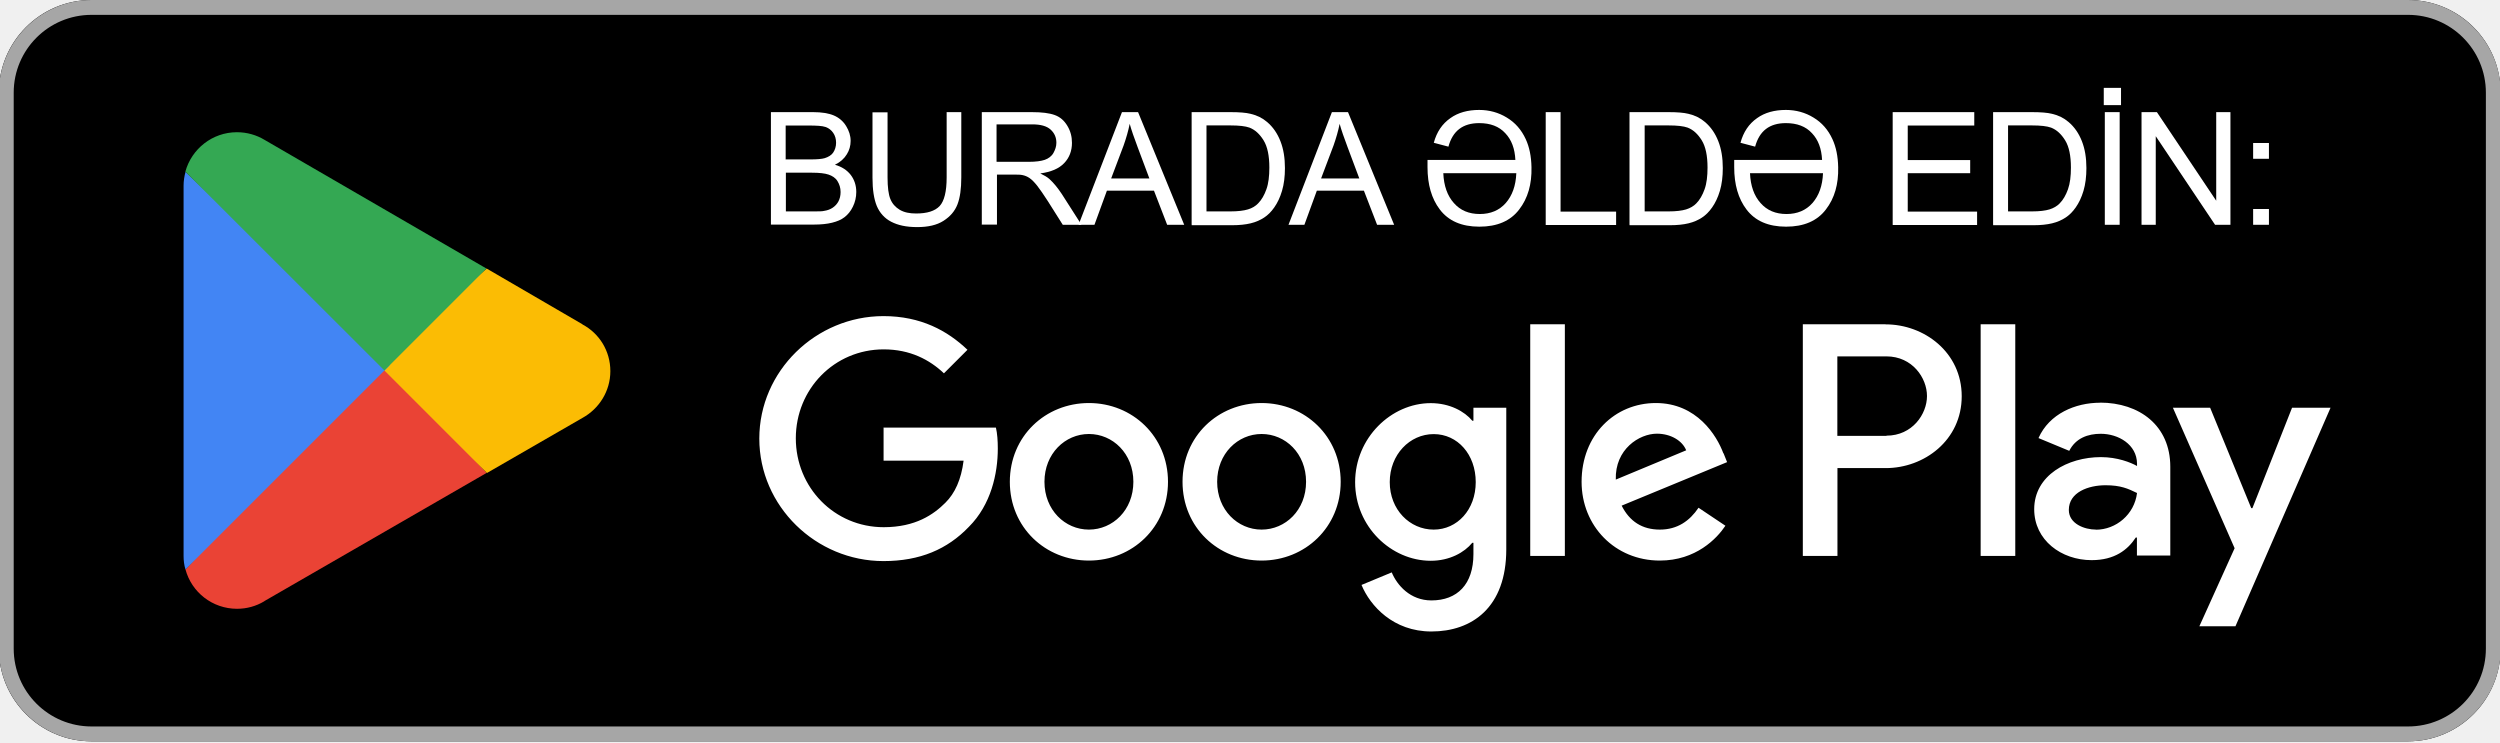
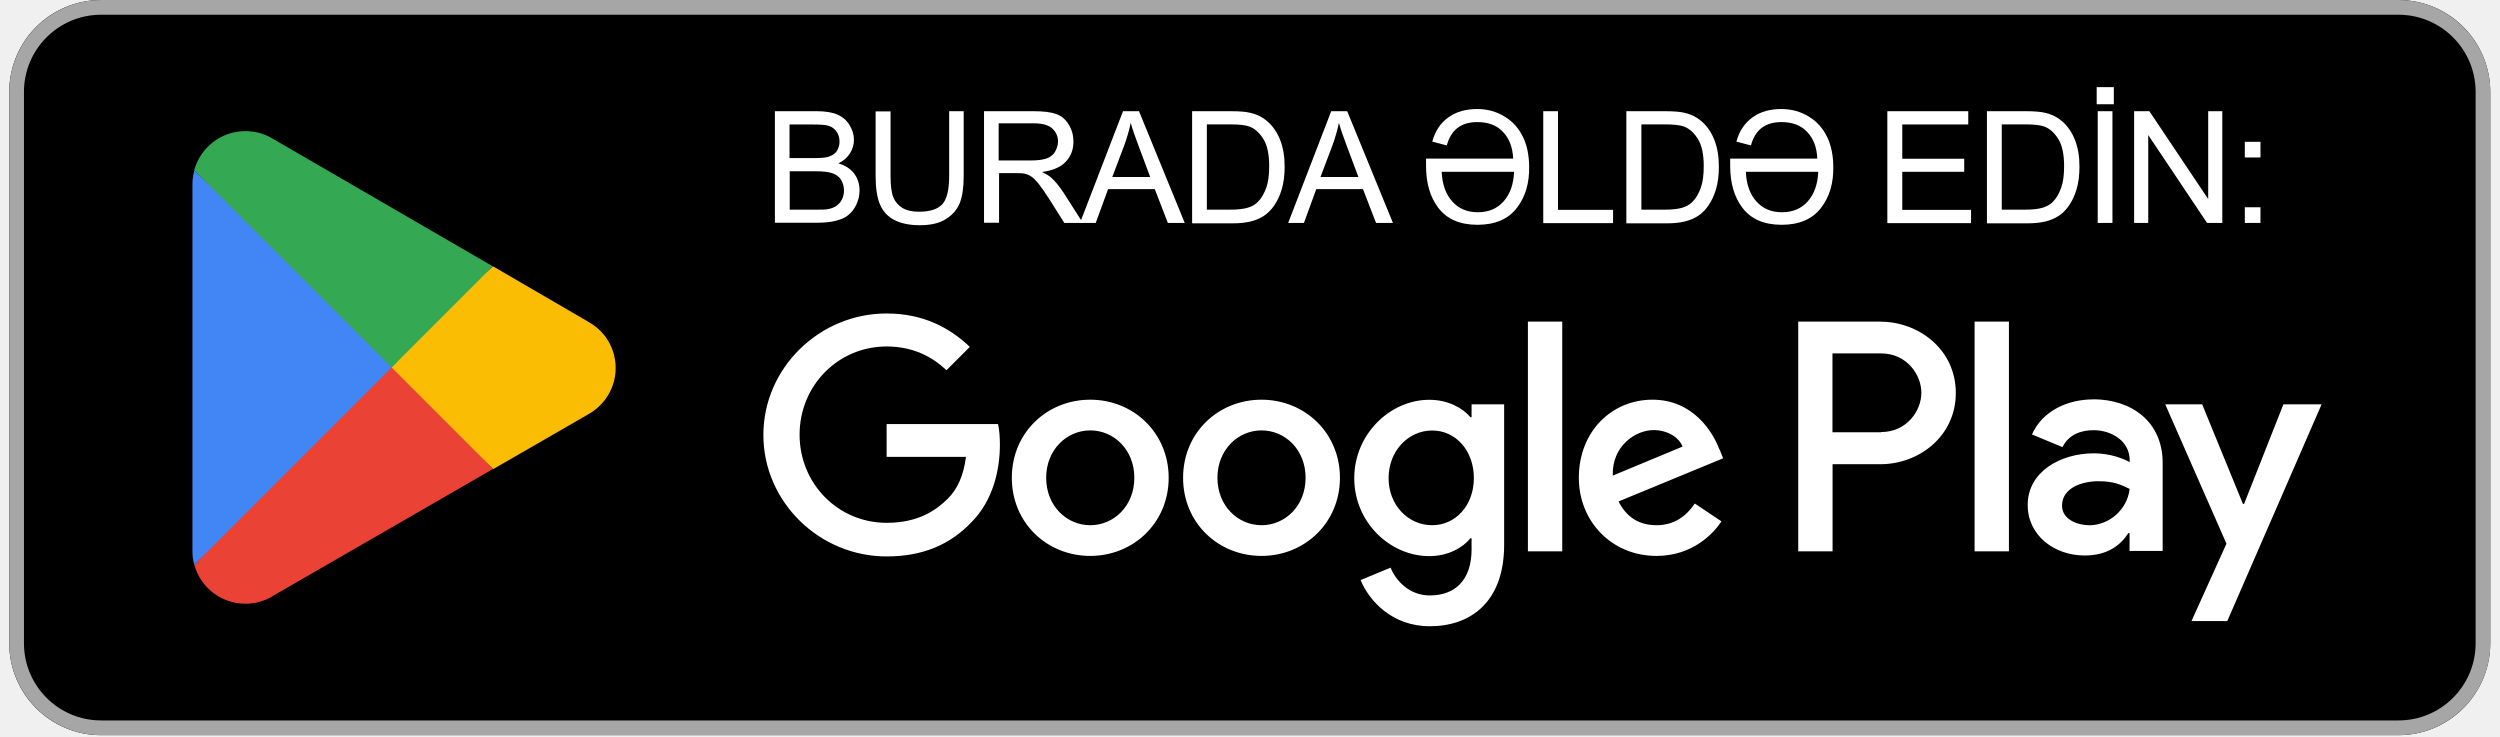
- <svg xmlns="http://www.w3.org/2000/svg" id="artwork" version="1.1" viewBox="0 0 239 71">
+ <svg xmlns="http://www.w3.org/2000/svg" id="artwork" version="1.1" viewBox="-1 0 241 71">
  <defs>
    <style>
      .st0 {
        fill: #4285f4;
      }

      .st1 {
        fill: #a6a6a6;
      }

      .st2 {
        fill: #34a853;
      }

      .st3 {
        fill: #fbbc04;
      }

      .st4 {
        fill: #fff;
      }

      .st5 {
        fill: #ea4335;
      }
    </style>
  </defs>
  <g>
    <rect x="-.11" y="0" width="239.17" height="70.87" rx="8.86" ry="8.86" />
    <path class="st1" d="M230.21,1.42c4.11,0,7.44,3.33,7.44,7.44v53.15c0,4.11-3.33,7.44-7.44,7.44H8.75c-4.11,0-7.44-3.33-7.44-7.44V8.86C1.31,4.75,4.64,1.42,8.75,1.42h221.46M230.21,0H8.75C3.88,0-.11,3.99-.11,8.86v53.15c0,4.87,3.99,8.86,8.86,8.86h221.46c4.87,0,8.86-3.99,8.86-8.86V8.86C239.07,3.99,235.08,0,230.21,0h0Z" />
    <path class="st4" d="M120.61,38.53c-4.16,0-7.56,3.17-7.56,7.53s3.4,7.53,7.56,7.53,7.56-3.19,7.56-7.53-3.4-7.53-7.56-7.53ZM120.61,50.63c-2.29,0-4.25-1.88-4.25-4.57s1.97-4.57,4.25-4.57,4.25,1.86,4.25,4.57-1.97,4.57-4.25,4.57ZM104.1,38.53c-4.16,0-7.56,3.17-7.56,7.53s3.4,7.53,7.56,7.53,7.56-3.19,7.56-7.53-3.4-7.53-7.56-7.53ZM104.1,50.63c-2.29,0-4.25-1.88-4.25-4.57s1.97-4.57,4.25-4.57,4.25,1.86,4.25,4.57-1.97,4.57-4.25,4.57ZM84.47,40.85v3.19h7.65c-.23,1.81-.83,3.12-1.74,4.02-1.12,1.12-2.85,2.34-5.9,2.34-4.71,0-8.4-3.79-8.4-8.5s3.69-8.5,8.4-8.5c2.53,0,4.39.99,5.76,2.29l2.25-2.25c-1.91-1.82-4.45-3.22-8.03-3.22-6.45,0-11.87,5.24-11.87,11.71s5.42,11.71,11.87,11.71c3.49,0,6.11-1.13,8.17-3.28,2.11-2.11,2.76-5.08,2.76-7.48,0-.74-.05-1.44-.18-2h-10.75v-.02ZM164.75,43.33c-.62-1.68-2.53-4.8-6.45-4.8s-7.1,3.05-7.1,7.53c0,4.22,3.19,7.53,7.48,7.53,3.45,0,5.46-2.11,6.27-3.33l-2.57-1.72c-.85,1.26-2.02,2.09-3.7,2.09s-2.89-.78-3.65-2.29l10.08-4.16-.34-.85h-.02ZM154.47,45.85c-.09-2.91,2.25-4.39,3.93-4.39,1.31,0,2.43.66,2.8,1.59,0,0-6.73,2.8-6.73,2.8ZM146.29,53.15h3.31v-22.15h-3.31v22.15ZM140.86,40.22h-.11c-.74-.89-2.16-1.68-3.97-1.68-3.77,0-7.23,3.31-7.23,7.56s3.45,7.51,7.23,7.51c1.81,0,3.22-.8,3.97-1.72h.11v1.08c0,2.89-1.54,4.43-4.02,4.43-2.02,0-3.28-1.45-3.79-2.68l-2.89,1.2c.83,2,3.03,4.45,6.68,4.45,3.88,0,7.16-2.29,7.16-7.85v-13.54h-3.14s0,1.22,0,1.22ZM137.06,50.63c-2.29,0-4.2-1.91-4.2-4.54s1.91-4.59,4.2-4.59,4.02,1.95,4.02,4.59-1.77,4.54-4.02,4.54ZM180.27,31h-7.92v22.15h3.31v-8.4h4.62c3.67,0,7.26-2.66,7.26-6.87s-3.6-6.87-7.26-6.87h-.02ZM180.34,41.67h-4.69v-7.6h4.69c2.48,0,3.88,2.06,3.88,3.79s-1.4,3.79-3.88,3.79h0v.02ZM200.78,38.5c-2.39,0-4.87,1.06-5.9,3.38l2.94,1.22c.62-1.22,1.79-1.63,3.01-1.63,1.7,0,3.45,1.03,3.47,2.85v.23c-.6-.34-1.88-.85-3.45-.85-3.17,0-6.38,1.74-6.38,4.98,0,2.96,2.59,4.87,5.49,4.87,2.21,0,3.45-.99,4.22-2.16h.11v1.72h3.19v-8.49c0-3.93-2.94-6.13-6.73-6.13,0,0,.04,0,.04,0ZM200.37,50.63c-1.08,0-2.59-.55-2.59-1.88,0-1.7,1.88-2.36,3.51-2.36,1.45,0,2.14.32,3.01.74-.25,2.06-2.02,3.51-3.93,3.51h0v-.02ZM219.12,38.98l-3.79,9.6h-.11l-3.93-9.6h-3.56l5.9,13.43-3.37,7.46h3.45l9.09-20.89s-3.69,0-3.69,0ZM189.35,53.15h3.31v-22.15h-3.31v22.15Z" />
    <g>
      <path class="st5" d="M36.6,34.41l-18.87,20.02h0c.58,2.18,2.57,3.77,4.93,3.77.94,0,1.82-.25,2.59-.71l.05-.04,21.22-12.24-9.94-10.82h.02v.02Z" />
      <path class="st3" d="M55.68,31h0l-9.16-5.33-10.33,9.19,10.36,10.36,9.12-5.26c1.59-.87,2.68-2.55,2.68-4.48s-1.06-3.61-2.66-4.46h0l-.02-.02Z" />
      <path class="st0" d="M17.73,16.44c-.11.43-.18.85-.18,1.31v35.38c0,.46.05.89.18,1.31l19.51-19.51s-19.51-18.5-19.51-18.5Z" />
      <path class="st2" d="M36.74,35.43l9.76-9.76-21.21-12.3c-.76-.46-1.67-.73-2.64-.73-2.36,0-4.34,1.61-4.93,3.77h0l19.01,18.99h0v.02Z" />
    </g>
  </g>
  <g>
    <path class="st4" d="M73.7,21.49v-10.77h4.04c.81,0,1.49.11,1.98.32s.89.55,1.17,1.01.43.92.43,1.42c0,.46-.12.9-.37,1.29-.25.41-.62.74-1.13.99.66.19,1.15.51,1.51.97.35.46.53,1.01.53,1.63,0,.5-.11.97-.32,1.4-.21.44-.48.76-.8,1.01s-.71.41-1.19.53-1.05.18-1.74.18h-4.11v.02ZM75.14,15.24h2.34c.64,0,1.08-.04,1.36-.12.35-.11.64-.28.81-.53s.28-.57.28-.94-.09-.67-.27-.94c-.18-.27-.43-.46-.74-.57s-.87-.14-1.65-.14h-2.16v3.26l.02-.02ZM75.14,20.21h2.68c.46,0,.78,0,.97-.05.34-.05.6-.16.81-.3s.41-.34.55-.6.21-.57.21-.9c0-.41-.11-.74-.3-1.05s-.5-.5-.85-.62-.89-.18-1.58-.18h-2.5v3.7Z" />
    <path class="st4" d="M90.46,10.72h1.44v6.24c0,1.08-.12,1.95-.37,2.59s-.69,1.15-1.33,1.56-1.47.6-2.52.6-1.84-.18-2.48-.51-1.1-.85-1.38-1.51c-.27-.66-.41-1.56-.41-2.71v-6.24h1.44v6.22c0,.94.09,1.63.27,2.07s.48.78.9,1.03c.43.25.94.35,1.56.35,1.05,0,1.79-.23,2.25-.71.44-.48.67-1.38.67-2.75v-6.22l-.04-.02Z" />
    <path class="st4" d="M93.86,21.49v-10.77h4.78c.96,0,1.68.09,2.2.28s.9.53,1.2,1.03.44,1.03.44,1.63c0,.76-.25,1.42-.74,1.93-.5.53-1.26.85-2.29.99.37.18.67.35.87.53.43.39.81.87,1.19,1.44l1.88,2.94h-1.79l-1.42-2.25c-.43-.66-.76-1.15-1.03-1.49s-.51-.58-.73-.73-.43-.23-.66-.28c-.16-.04-.43-.05-.8-.05h-1.65v4.78h-1.44l-.04.02ZM95.3,15.47h3.06c.66,0,1.17-.07,1.52-.19s.66-.35.83-.66.28-.62.28-.97c0-.51-.18-.92-.55-1.26-.37-.34-.96-.5-1.75-.5h-3.42v3.56l.02.02Z" />
    <path class="st4" d="M103.11,21.49l4.15-10.77h1.54l4.41,10.77h-1.63l-1.26-3.26h-4.5l-1.19,3.26h-1.52ZM106.23,17.06h3.65l-1.12-2.99c-.34-.9-.6-1.65-.76-2.23-.14.69-.34,1.38-.58,2.06l-1.19,3.15v.02Z" />
    <path class="st4" d="M113.92,21.49v-10.77h3.72c.83,0,1.47.05,1.91.16.62.14,1.15.41,1.58.78.57.48.99,1.1,1.28,1.84s.43,1.59.43,2.57c0,.81-.09,1.54-.28,2.18-.19.64-.44,1.15-.74,1.58s-.62.74-.97.97c-.35.23-.78.43-1.29.55-.5.12-1.08.18-1.74.18h-3.9l.02-.04ZM115.33,20.21h2.3c.71,0,1.28-.07,1.67-.19.41-.12.73-.32.97-.57.34-.34.6-.8.8-1.36s.28-1.26.28-2.07c0-1.13-.18-2-.55-2.6s-.81-1.01-1.35-1.22c-.39-.14-.99-.21-1.84-.21h-2.27v8.24h-.02Z" />
    <path class="st4" d="M123.18,21.49l4.15-10.77h1.54l4.41,10.77h-1.63l-1.26-3.26h-4.5l-1.19,3.26h-1.52ZM126.3,17.06h3.65l-1.12-2.99c-.34-.9-.6-1.65-.76-2.23-.14.69-.34,1.38-.58,2.06l-1.19,3.15v.02Z" />
    <path class="st4" d="M146.41,15.98c.04,1.63-.35,2.98-1.17,4.04-.83,1.1-2.11,1.65-3.81,1.65s-2.96-.55-3.79-1.65c-.78-1.03-1.17-2.37-1.17-4.04v-.69h8.4c-.05-1.08-.37-1.93-.96-2.55-.6-.66-1.44-.97-2.5-.97-1.56,0-2.53.74-2.94,2.25l-1.4-.37c.28-1.03.8-1.81,1.59-2.36.74-.53,1.67-.78,2.75-.78.97,0,1.86.25,2.64.73.8.48,1.4,1.17,1.81,2.06.35.76.53,1.65.55,2.69h0ZM144.94,16.56h-6.96c.05,1.2.39,2.16,1.01,2.85.62.71,1.45,1.05,2.48,1.05s1.86-.35,2.48-1.05c.62-.71.96-1.65,1.01-2.85h-.02Z" />
    <path class="st4" d="M147.77,21.49v-10.77h1.42v9.51h5.31v1.28h-6.73v-.02Z" />
    <path class="st4" d="M155.78,21.49v-10.77h3.72c.83,0,1.47.05,1.91.16.62.14,1.15.41,1.58.78.57.48.99,1.1,1.28,1.84s.43,1.59.43,2.57c0,.81-.09,1.54-.28,2.18-.19.64-.44,1.15-.74,1.58s-.62.74-.97.97c-.35.23-.78.43-1.29.55-.5.12-1.08.18-1.74.18h-3.9l.02-.04ZM157.22,20.21h2.3c.71,0,1.28-.07,1.67-.19s.73-.32.97-.57c.34-.34.6-.8.8-1.36s.28-1.26.28-2.07c0-1.13-.18-2-.55-2.6s-.81-1.01-1.35-1.22c-.39-.14-.99-.21-1.84-.21h-2.27v8.24h-.02Z" />
    <path class="st4" d="M175.73,15.98c.04,1.63-.35,2.98-1.17,4.04-.83,1.1-2.11,1.65-3.81,1.65s-2.96-.55-3.79-1.65c-.78-1.03-1.17-2.37-1.17-4.04v-.69h8.4c-.05-1.08-.37-1.93-.96-2.55-.6-.66-1.44-.97-2.5-.97-1.56,0-2.53.74-2.94,2.25l-1.4-.37c.28-1.03.8-1.81,1.59-2.36.74-.53,1.67-.78,2.75-.78.97,0,1.86.25,2.64.73.8.48,1.4,1.17,1.81,2.06.35.76.53,1.65.55,2.69h0ZM174.26,16.56h-6.96c.05,1.2.39,2.16,1.01,2.85.62.71,1.45,1.05,2.48,1.05s1.86-.35,2.48-1.05c.62-.71.96-1.65,1.01-2.85h-.02Z" />
    <path class="st4" d="M180.94,21.49v-10.77h7.8v1.28h-6.36v3.3h5.97v1.26h-5.97v3.67h6.63v1.28h-8.06Z" />
    <path class="st4" d="M190.54,21.49v-10.77h3.72c.83,0,1.47.05,1.91.16.62.14,1.15.41,1.58.78.57.48.99,1.1,1.28,1.84s.43,1.59.43,2.57c0,.81-.09,1.54-.28,2.18-.19.64-.44,1.15-.74,1.58s-.62.74-.97.97c-.35.23-.78.43-1.29.55-.5.12-1.08.18-1.74.18h-3.9l.02-.04ZM191.96,20.21h2.3c.71,0,1.28-.07,1.67-.19s.73-.32.97-.57c.34-.34.6-.8.8-1.36s.28-1.26.28-2.07c0-1.13-.18-2-.55-2.6s-.81-1.01-1.35-1.22c-.39-.14-.99-.21-1.84-.21h-2.27v8.24h-.02Z" />
    <path class="st4" d="M201.12,10.05v-1.65h1.65v1.65h-1.65ZM201.22,21.49v-10.77h1.42v10.77h-1.42Z" />
    <path class="st4" d="M204.73,21.49v-10.77h1.47l5.67,8.47v-8.47h1.36v10.77h-1.47l-5.67-8.47v8.47h-1.36Z" />
    <path class="st4" d="M215.4,15.18v-1.51h1.51v1.51h-1.51ZM215.4,21.49v-1.51h1.51v1.51h-1.51Z" />
  </g>
</svg>
